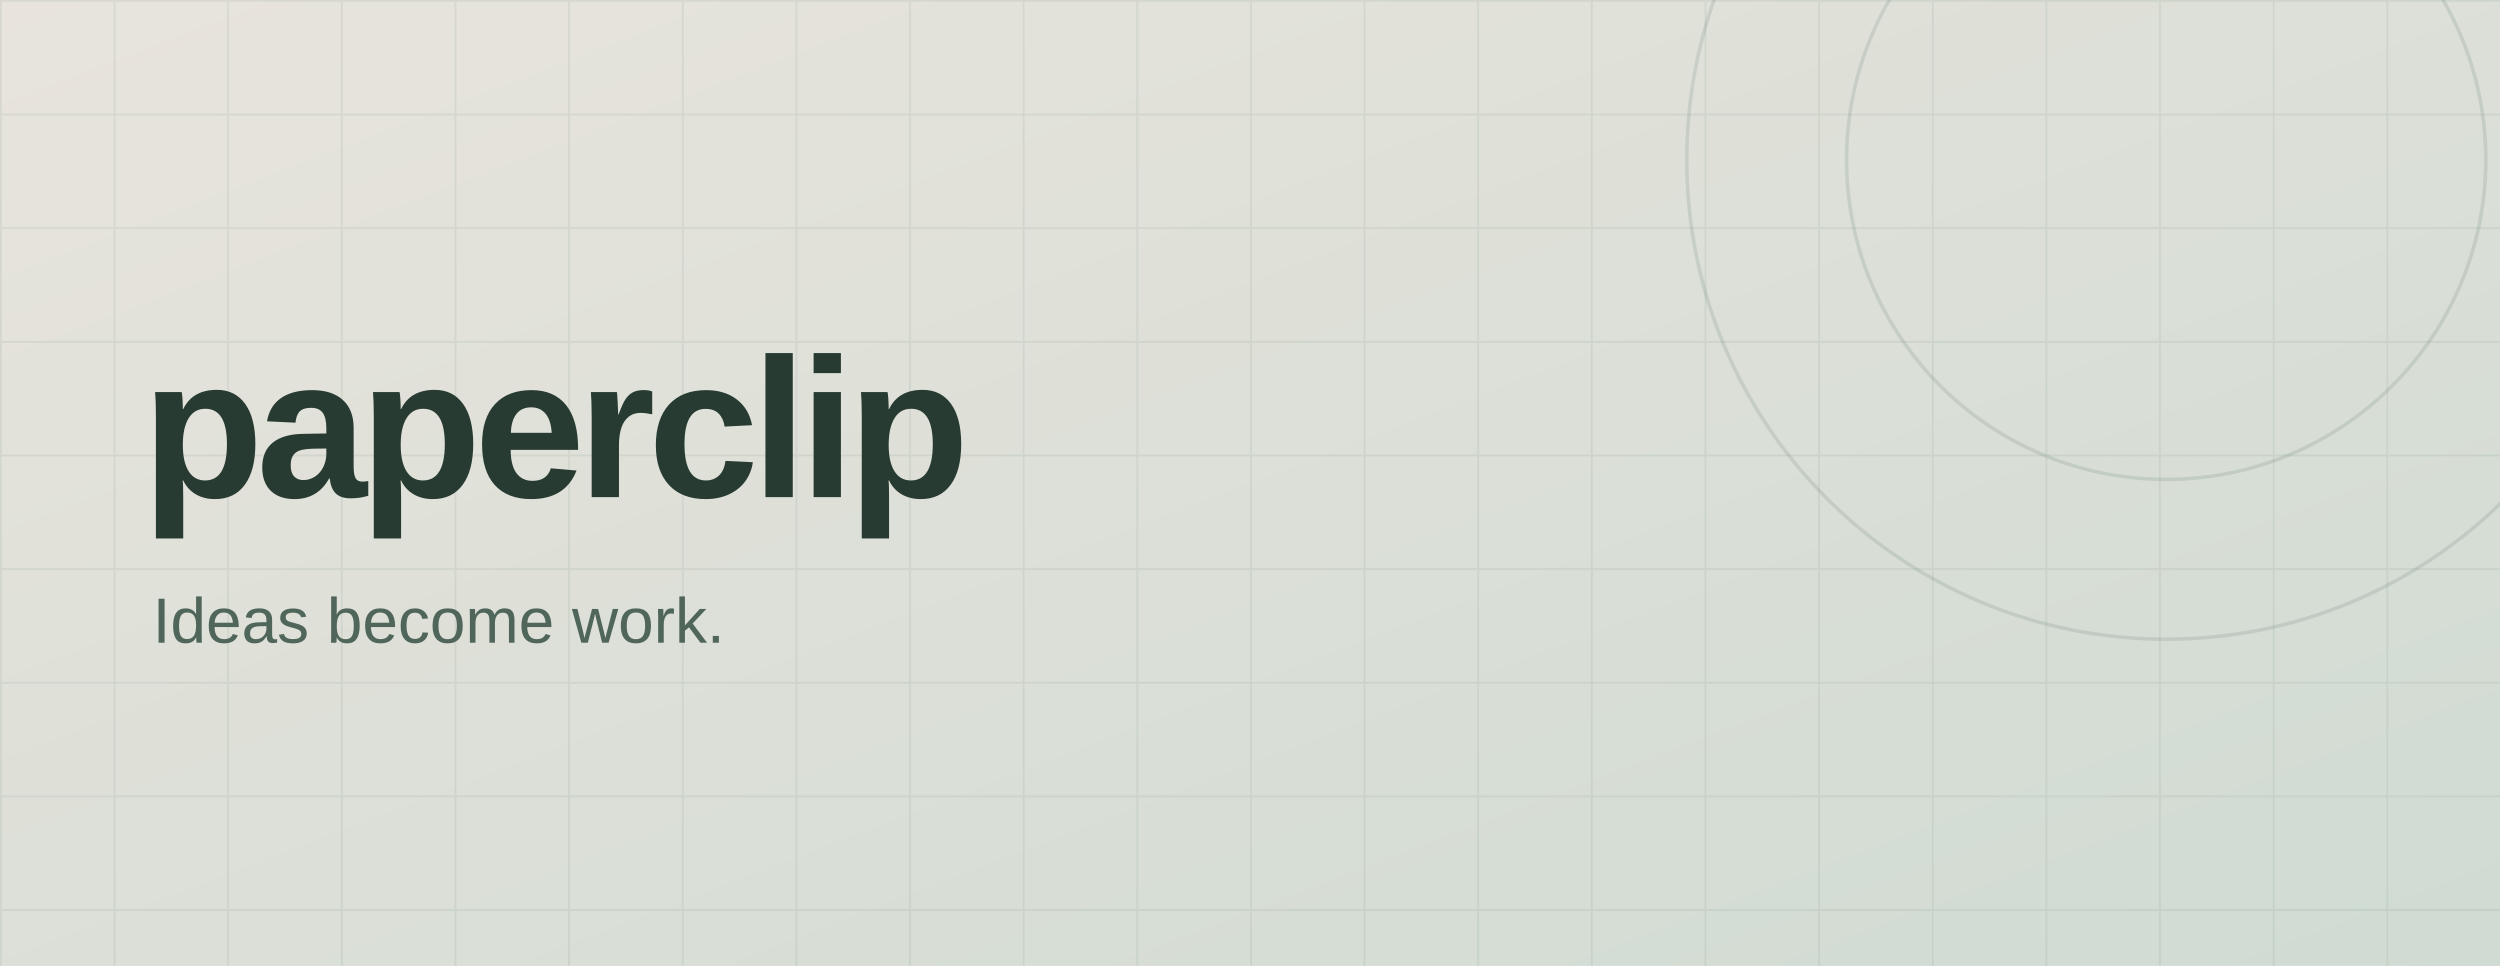
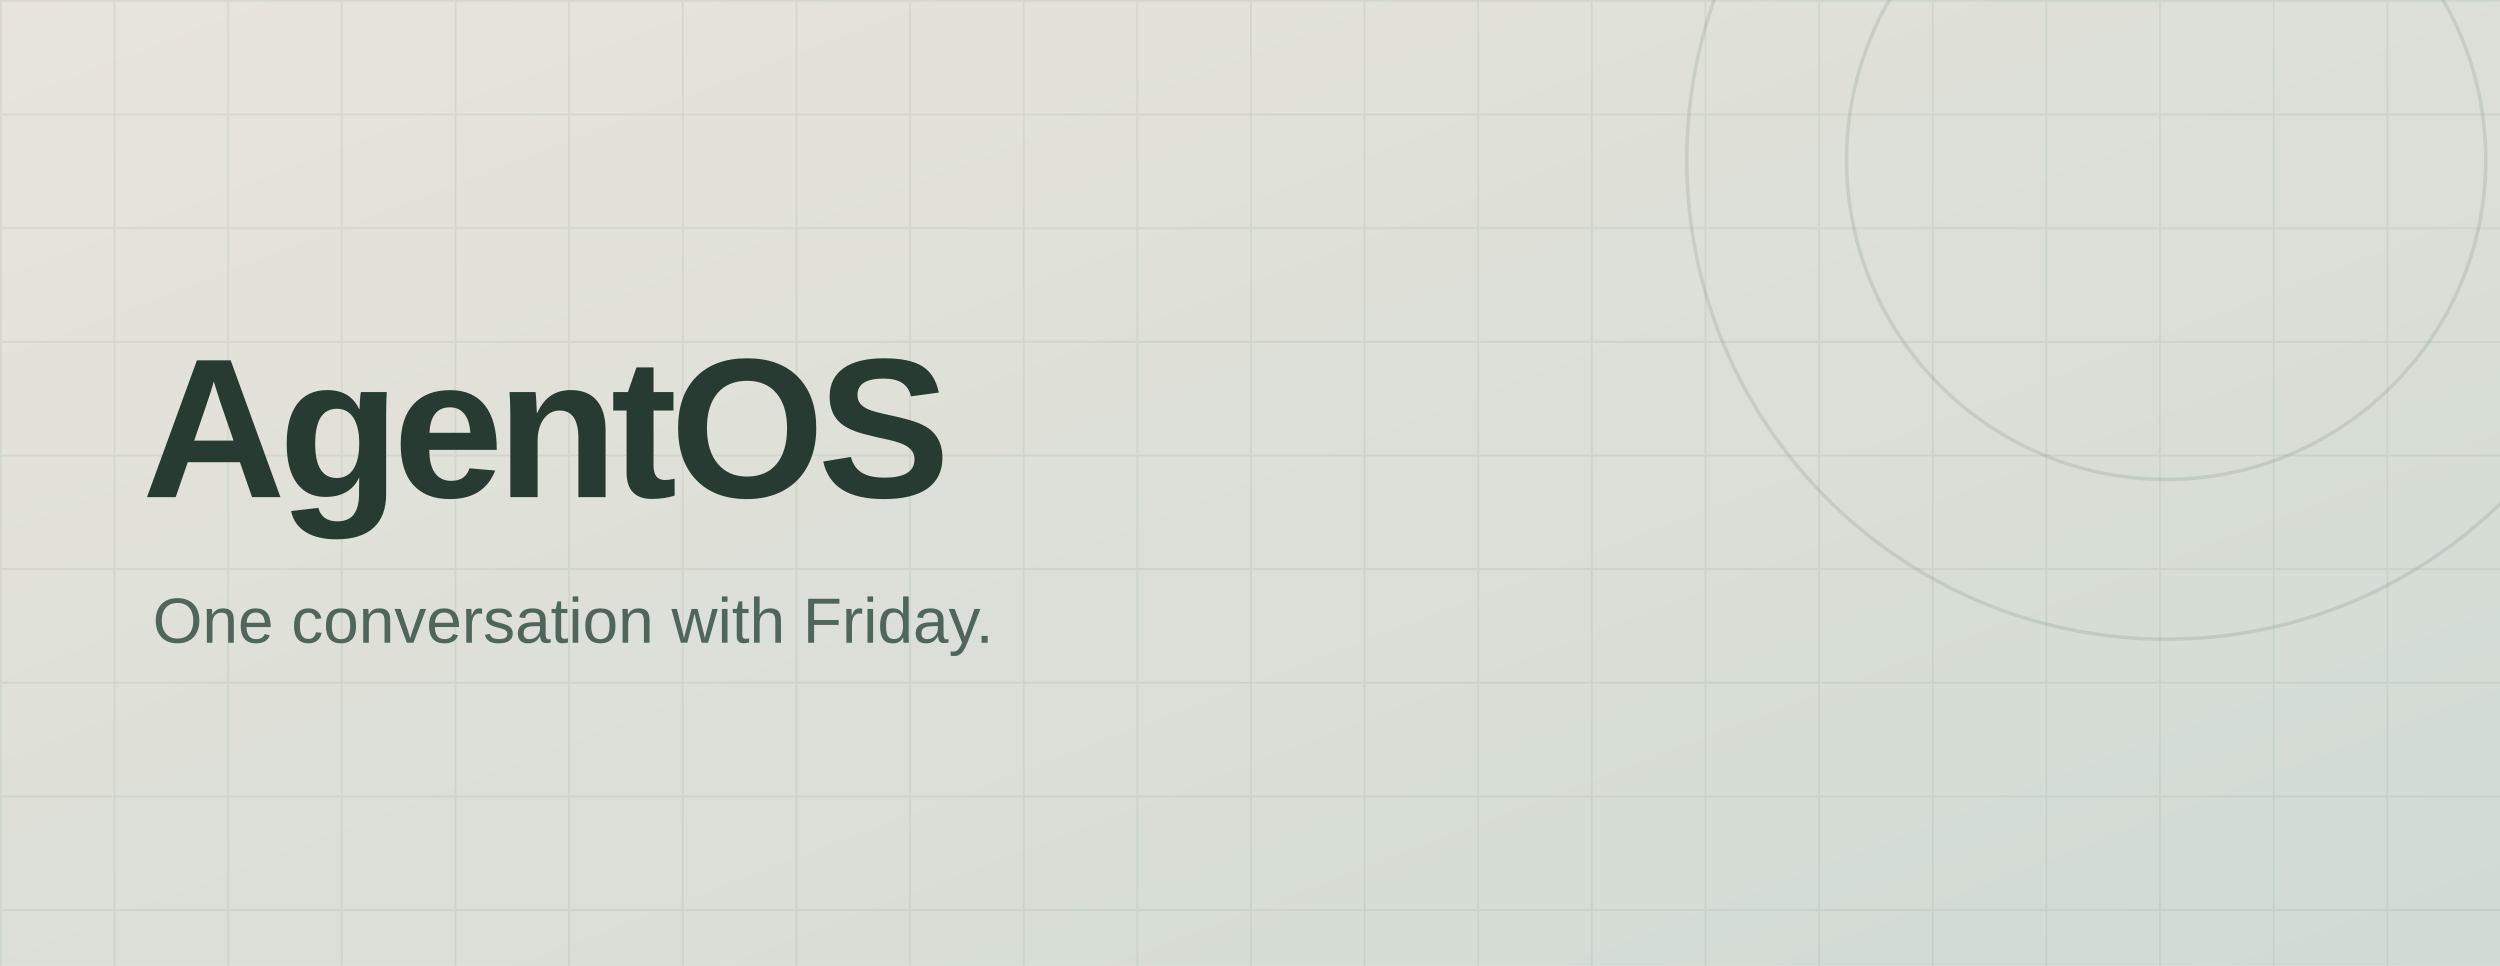
<svg xmlns="http://www.w3.org/2000/svg" width="704" height="272" viewBox="0 0 704 272">
  <defs>
    <linearGradient id="background" x2="1" y2="1">
      <stop stop-color="#e8e4dc" />
      <stop offset="1" stop-color="#d0dbd3" />
    </linearGradient>
    <pattern id="grid" width="32" height="32" patternUnits="userSpaceOnUse">
      <path d="M32 0H0V32" fill="none" stroke="#677d72" stroke-opacity=".12" />
    </pattern>
  </defs>
  <path fill="url(#background)" d="M0 0h704v272H0z" />
  <path fill="url(#grid)" d="M0 0h704v272H0z" />
  <circle cx="610" cy="45" r="135" fill="none" stroke="#677d72" stroke-opacity=".18" />
  <circle cx="610" cy="45" r="90" fill="none" stroke="#677d72" stroke-opacity=".18" />
-   <text x="40" y="140" font-family="Arial,sans-serif" font-size="56" font-weight="700" letter-spacing="-2" fill="#273b32">paperclip</text>
-   <text x="43" y="181" font-family="Arial,sans-serif" font-size="18" fill="#50665b">Ideas become work.</text>
+   <text x="40" y="140" font-family="Arial,sans-serif" font-size="56" font-weight="700" letter-spacing="-2" fill="#273b32">AgentOS</text>
+   <text x="43" y="181" font-family="Arial,sans-serif" font-size="18" fill="#50665b">One conversation with Friday.</text>
</svg>
